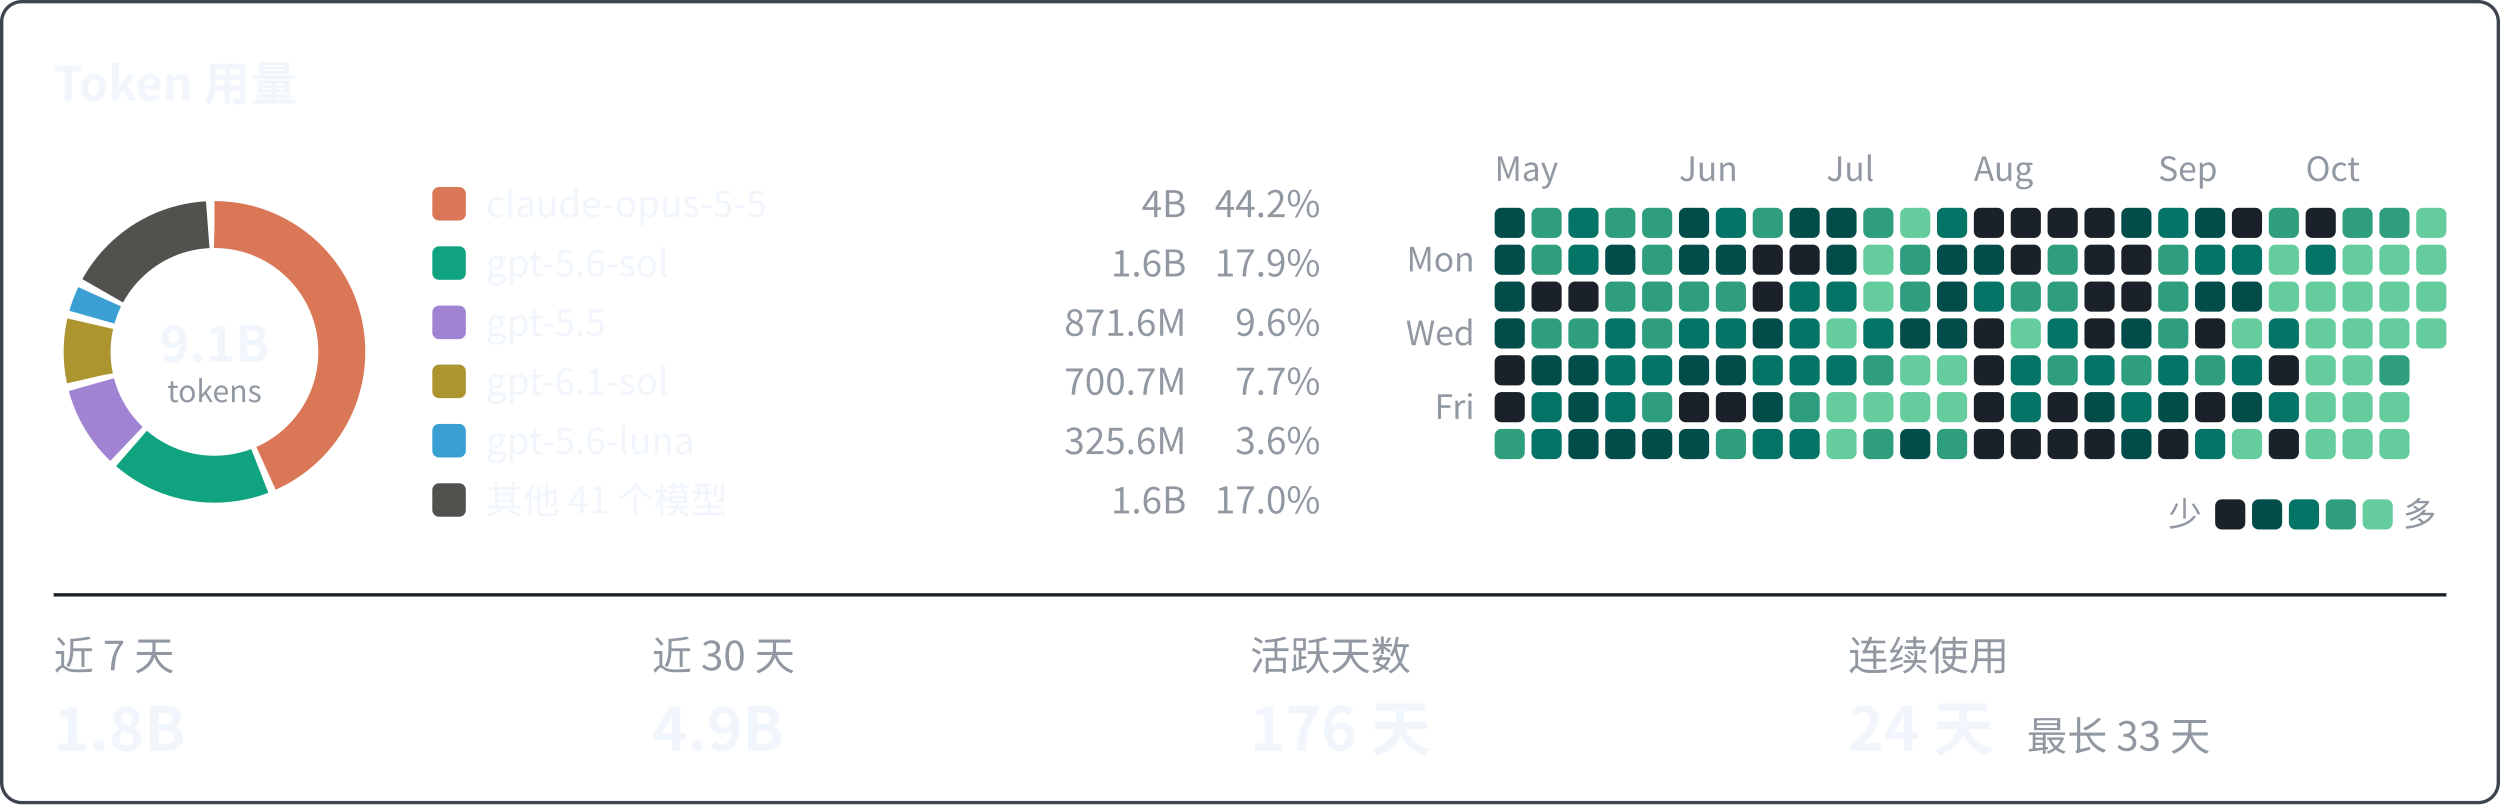
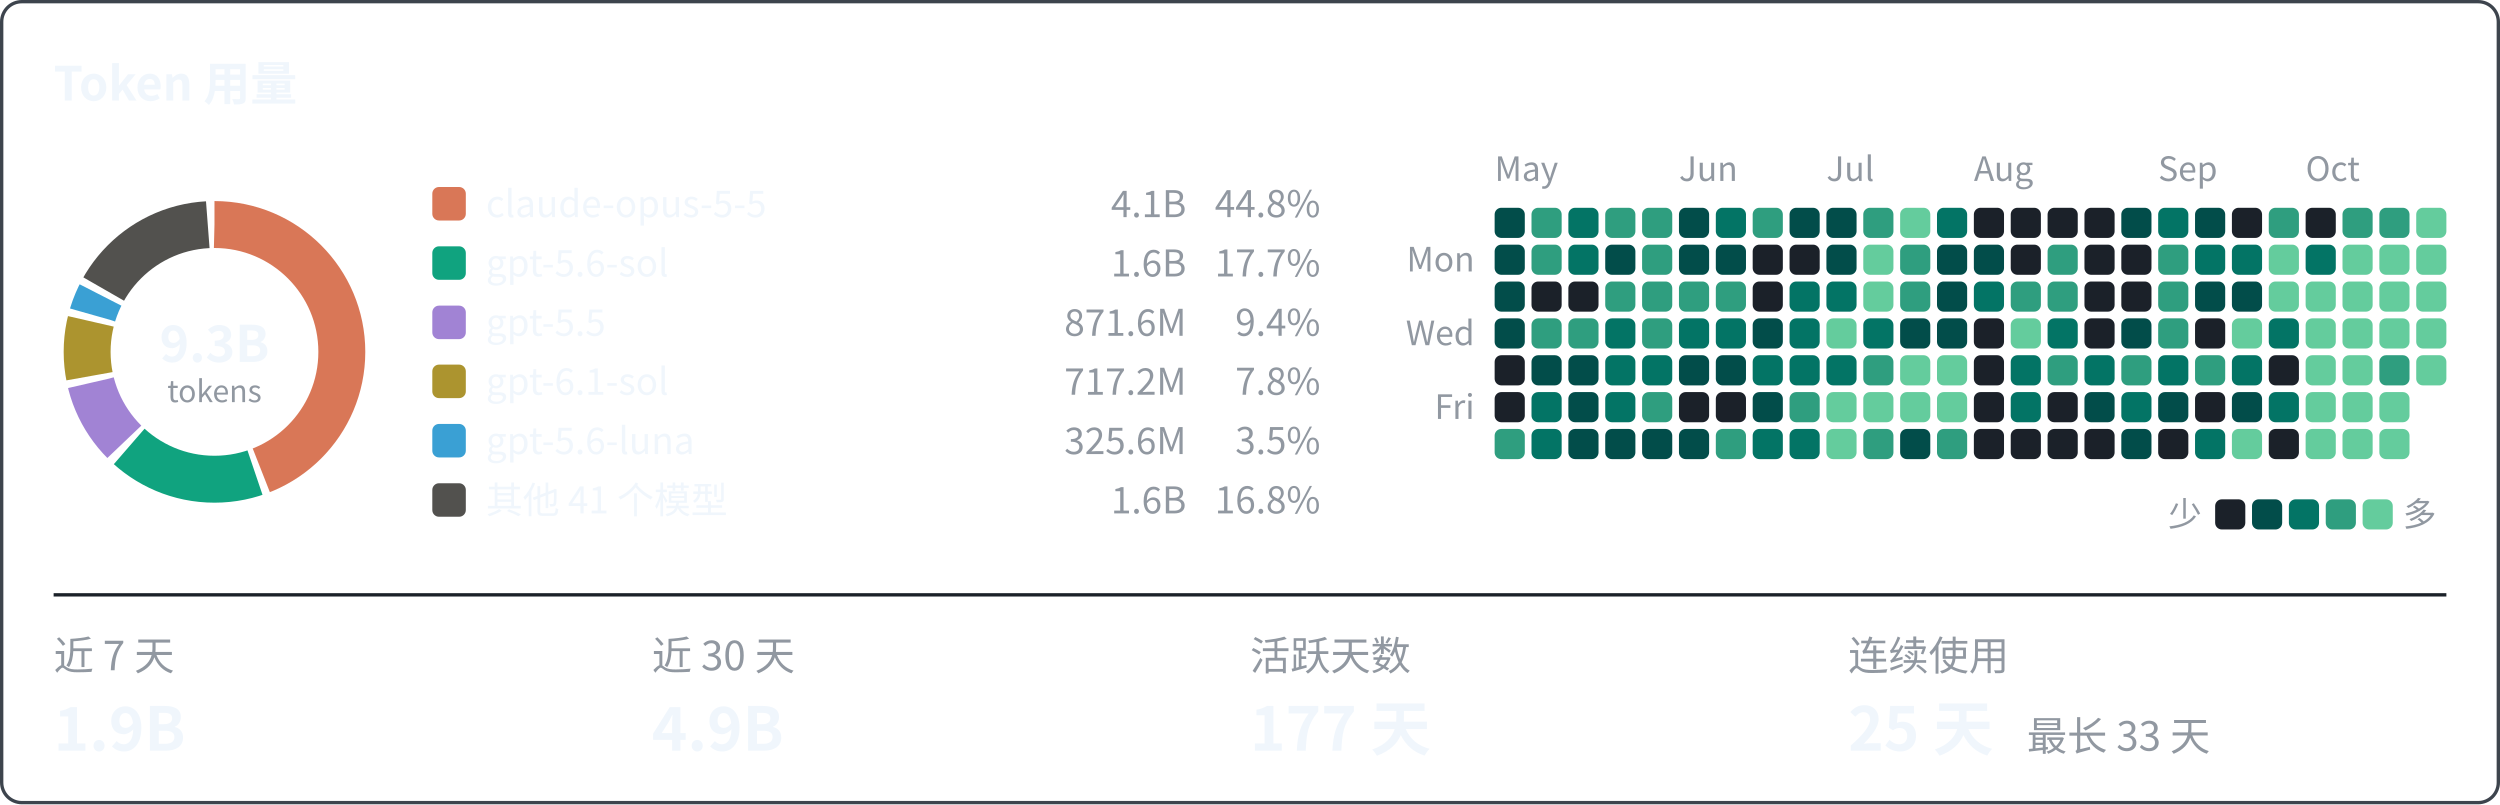
<svg xmlns="http://www.w3.org/2000/svg" width="746" height="240" viewBox="0 0 746 240" font-family="system-ui, -apple-system, 'Segoe UI', 'PingFang SC', 'Microsoft YaHei', 'Noto Sans CJK SC', sans-serif">
  <rect x="0.5" y="0.5" width="745" height="239" rx="6" fill="none" stroke="#3d444d" />
  <text x="16" y="30" font-size="14" font-weight="600" fill="#f0f6fc">Token 用量</text>
  <text x="446" y="54" font-size="10" fill="#9198a1">May</text>
  <text x="501" y="54" font-size="10" fill="#9198a1">Jun</text>
  <text x="545" y="54" font-size="10" fill="#9198a1">Jul</text>
  <text x="589" y="54" font-size="10" fill="#9198a1">Aug</text>
  <text x="644" y="54" font-size="10" fill="#9198a1">Sep</text>
  <text x="688" y="54" font-size="10" fill="#9198a1">Oct</text>
  <text x="440" y="81" font-size="10" text-anchor="end" fill="#9198a1">Mon</text>
  <text x="440" y="103" font-size="10" text-anchor="end" fill="#9198a1">Wed</text>
  <text x="440" y="125" font-size="10" text-anchor="end" fill="#9198a1">Fri</text>
  <rect x="446" y="62" width="9" height="9" rx="2" fill="#024d4a" />
  <rect x="446" y="73" width="9" height="9" rx="2" fill="#024d4a" />
  <rect x="446" y="84" width="9" height="9" rx="2" fill="#024d4a" />
  <rect x="446" y="95" width="9" height="9" rx="2" fill="#024d4a" />
  <rect x="446" y="106" width="9" height="9" rx="2" fill="#1b2129" />
  <rect x="446" y="117" width="9" height="9" rx="2" fill="#1b2129" />
  <rect x="446" y="128" width="9" height="9" rx="2" fill="#2f9e7f" />
  <rect x="457" y="62" width="9" height="9" rx="2" fill="#2f9e7f" />
  <rect x="457" y="73" width="9" height="9" rx="2" fill="#2f9e7f" />
  <rect x="457" y="84" width="9" height="9" rx="2" fill="#1b2129" />
  <rect x="457" y="95" width="9" height="9" rx="2" fill="#2f9e7f" />
  <rect x="457" y="106" width="9" height="9" rx="2" fill="#024d4a" />
  <rect x="457" y="117" width="9" height="9" rx="2" fill="#037465" />
  <rect x="457" y="128" width="9" height="9" rx="2" fill="#037465" />
  <rect x="468" y="62" width="9" height="9" rx="2" fill="#037465" />
  <rect x="468" y="73" width="9" height="9" rx="2" fill="#037465" />
  <rect x="468" y="84" width="9" height="9" rx="2" fill="#1b2129" />
  <rect x="468" y="95" width="9" height="9" rx="2" fill="#2f9e7f" />
  <rect x="468" y="106" width="9" height="9" rx="2" fill="#024d4a" />
  <rect x="468" y="117" width="9" height="9" rx="2" fill="#024d4a" />
  <rect x="468" y="128" width="9" height="9" rx="2" fill="#024d4a" />
  <rect x="479" y="62" width="9" height="9" rx="2" fill="#2f9e7f" />
  <rect x="479" y="73" width="9" height="9" rx="2" fill="#024d4a" />
  <rect x="479" y="84" width="9" height="9" rx="2" fill="#2f9e7f" />
  <rect x="479" y="95" width="9" height="9" rx="2" fill="#037465" />
  <rect x="479" y="106" width="9" height="9" rx="2" fill="#037465" />
  <rect x="479" y="117" width="9" height="9" rx="2" fill="#037465" />
  <rect x="479" y="128" width="9" height="9" rx="2" fill="#024d4a" />
  <rect x="490" y="62" width="9" height="9" rx="2" fill="#2f9e7f" />
  <rect x="490" y="73" width="9" height="9" rx="2" fill="#2f9e7f" />
  <rect x="490" y="84" width="9" height="9" rx="2" fill="#2f9e7f" />
  <rect x="490" y="95" width="9" height="9" rx="2" fill="#2f9e7f" />
  <rect x="490" y="106" width="9" height="9" rx="2" fill="#037465" />
  <rect x="490" y="117" width="9" height="9" rx="2" fill="#2f9e7f" />
  <rect x="490" y="128" width="9" height="9" rx="2" fill="#024d4a" />
  <rect x="501" y="62" width="9" height="9" rx="2" fill="#024d4a" />
  <rect x="501" y="73" width="9" height="9" rx="2" fill="#024d4a" />
  <rect x="501" y="84" width="9" height="9" rx="2" fill="#2f9e7f" />
  <rect x="501" y="95" width="9" height="9" rx="2" fill="#037465" />
  <rect x="501" y="106" width="9" height="9" rx="2" fill="#024d4a" />
  <rect x="501" y="117" width="9" height="9" rx="2" fill="#1b2129" />
  <rect x="501" y="128" width="9" height="9" rx="2" fill="#024d4a" />
  <rect x="512" y="62" width="9" height="9" rx="2" fill="#037465" />
  <rect x="512" y="73" width="9" height="9" rx="2" fill="#024d4a" />
  <rect x="512" y="84" width="9" height="9" rx="2" fill="#2f9e7f" />
  <rect x="512" y="95" width="9" height="9" rx="2" fill="#037465" />
  <rect x="512" y="106" width="9" height="9" rx="2" fill="#024d4a" />
  <rect x="512" y="117" width="9" height="9" rx="2" fill="#1b2129" />
  <rect x="512" y="128" width="9" height="9" rx="2" fill="#2f9e7f" />
  <rect x="523" y="62" width="9" height="9" rx="2" fill="#2f9e7f" />
  <rect x="523" y="73" width="9" height="9" rx="2" fill="#1b2129" />
  <rect x="523" y="84" width="9" height="9" rx="2" fill="#1b2129" />
  <rect x="523" y="95" width="9" height="9" rx="2" fill="#024d4a" />
  <rect x="523" y="106" width="9" height="9" rx="2" fill="#037465" />
  <rect x="523" y="117" width="9" height="9" rx="2" fill="#024d4a" />
  <rect x="523" y="128" width="9" height="9" rx="2" fill="#037465" />
  <rect x="534" y="62" width="9" height="9" rx="2" fill="#024d4a" />
  <rect x="534" y="73" width="9" height="9" rx="2" fill="#1b2129" />
  <rect x="534" y="84" width="9" height="9" rx="2" fill="#037465" />
  <rect x="534" y="95" width="9" height="9" rx="2" fill="#037465" />
  <rect x="534" y="106" width="9" height="9" rx="2" fill="#037465" />
  <rect x="534" y="117" width="9" height="9" rx="2" fill="#2f9e7f" />
  <rect x="534" y="128" width="9" height="9" rx="2" fill="#037465" />
  <rect x="545" y="62" width="9" height="9" rx="2" fill="#024d4a" />
  <rect x="545" y="73" width="9" height="9" rx="2" fill="#024d4a" />
  <rect x="545" y="84" width="9" height="9" rx="2" fill="#037465" />
  <rect x="545" y="95" width="9" height="9" rx="2" fill="#64cc9d" />
  <rect x="545" y="106" width="9" height="9" rx="2" fill="#037465" />
  <rect x="545" y="117" width="9" height="9" rx="2" fill="#64cc9d" />
  <rect x="545" y="128" width="9" height="9" rx="2" fill="#64cc9d" />
  <rect x="556" y="62" width="9" height="9" rx="2" fill="#2f9e7f" />
  <rect x="556" y="73" width="9" height="9" rx="2" fill="#64cc9d" />
  <rect x="556" y="84" width="9" height="9" rx="2" fill="#64cc9d" />
  <rect x="556" y="95" width="9" height="9" rx="2" fill="#037465" />
  <rect x="556" y="106" width="9" height="9" rx="2" fill="#2f9e7f" />
  <rect x="556" y="117" width="9" height="9" rx="2" fill="#64cc9d" />
  <rect x="556" y="128" width="9" height="9" rx="2" fill="#2f9e7f" />
  <rect x="567" y="62" width="9" height="9" rx="2" fill="#64cc9d" />
  <rect x="567" y="73" width="9" height="9" rx="2" fill="#2f9e7f" />
  <rect x="567" y="84" width="9" height="9" rx="2" fill="#2f9e7f" />
  <rect x="567" y="95" width="9" height="9" rx="2" fill="#024d4a" />
  <rect x="567" y="106" width="9" height="9" rx="2" fill="#64cc9d" />
  <rect x="567" y="117" width="9" height="9" rx="2" fill="#64cc9d" />
  <rect x="567" y="128" width="9" height="9" rx="2" fill="#024d4a" />
  <rect x="578" y="62" width="9" height="9" rx="2" fill="#037465" />
  <rect x="578" y="73" width="9" height="9" rx="2" fill="#024d4a" />
  <rect x="578" y="84" width="9" height="9" rx="2" fill="#024d4a" />
  <rect x="578" y="95" width="9" height="9" rx="2" fill="#024d4a" />
  <rect x="578" y="106" width="9" height="9" rx="2" fill="#64cc9d" />
  <rect x="578" y="117" width="9" height="9" rx="2" fill="#64cc9d" />
  <rect x="578" y="128" width="9" height="9" rx="2" fill="#2f9e7f" />
  <rect x="589" y="62" width="9" height="9" rx="2" fill="#1b2129" />
  <rect x="589" y="73" width="9" height="9" rx="2" fill="#024d4a" />
  <rect x="589" y="84" width="9" height="9" rx="2" fill="#037465" />
  <rect x="589" y="95" width="9" height="9" rx="2" fill="#1b2129" />
  <rect x="589" y="106" width="9" height="9" rx="2" fill="#1b2129" />
  <rect x="589" y="117" width="9" height="9" rx="2" fill="#1b2129" />
  <rect x="589" y="128" width="9" height="9" rx="2" fill="#1b2129" />
  <rect x="600" y="62" width="9" height="9" rx="2" fill="#1b2129" />
  <rect x="600" y="73" width="9" height="9" rx="2" fill="#1b2129" />
  <rect x="600" y="84" width="9" height="9" rx="2" fill="#2f9e7f" />
  <rect x="600" y="95" width="9" height="9" rx="2" fill="#64cc9d" />
  <rect x="600" y="106" width="9" height="9" rx="2" fill="#037465" />
  <rect x="600" y="117" width="9" height="9" rx="2" fill="#037465" />
  <rect x="600" y="128" width="9" height="9" rx="2" fill="#1b2129" />
  <rect x="611" y="62" width="9" height="9" rx="2" fill="#1b2129" />
  <rect x="611" y="73" width="9" height="9" rx="2" fill="#2f9e7f" />
  <rect x="611" y="84" width="9" height="9" rx="2" fill="#2f9e7f" />
  <rect x="611" y="95" width="9" height="9" rx="2" fill="#037465" />
  <rect x="611" y="106" width="9" height="9" rx="2" fill="#2f9e7f" />
  <rect x="611" y="117" width="9" height="9" rx="2" fill="#1b2129" />
  <rect x="611" y="128" width="9" height="9" rx="2" fill="#1b2129" />
  <rect x="622" y="62" width="9" height="9" rx="2" fill="#1b2129" />
  <rect x="622" y="73" width="9" height="9" rx="2" fill="#1b2129" />
  <rect x="622" y="84" width="9" height="9" rx="2" fill="#1b2129" />
  <rect x="622" y="95" width="9" height="9" rx="2" fill="#1b2129" />
  <rect x="622" y="106" width="9" height="9" rx="2" fill="#037465" />
  <rect x="622" y="117" width="9" height="9" rx="2" fill="#024d4a" />
  <rect x="622" y="128" width="9" height="9" rx="2" fill="#1b2129" />
  <rect x="633" y="62" width="9" height="9" rx="2" fill="#024d4a" />
  <rect x="633" y="73" width="9" height="9" rx="2" fill="#1b2129" />
  <rect x="633" y="84" width="9" height="9" rx="2" fill="#1b2129" />
  <rect x="633" y="95" width="9" height="9" rx="2" fill="#024d4a" />
  <rect x="633" y="106" width="9" height="9" rx="2" fill="#2f9e7f" />
  <rect x="633" y="117" width="9" height="9" rx="2" fill="#037465" />
  <rect x="633" y="128" width="9" height="9" rx="2" fill="#024d4a" />
  <rect x="644" y="62" width="9" height="9" rx="2" fill="#037465" />
  <rect x="644" y="73" width="9" height="9" rx="2" fill="#2f9e7f" />
  <rect x="644" y="84" width="9" height="9" rx="2" fill="#2f9e7f" />
  <rect x="644" y="95" width="9" height="9" rx="2" fill="#2f9e7f" />
  <rect x="644" y="106" width="9" height="9" rx="2" fill="#037465" />
  <rect x="644" y="117" width="9" height="9" rx="2" fill="#024d4a" />
  <rect x="644" y="128" width="9" height="9" rx="2" fill="#1b2129" />
  <rect x="655" y="62" width="9" height="9" rx="2" fill="#024d4a" />
  <rect x="655" y="73" width="9" height="9" rx="2" fill="#037465" />
  <rect x="655" y="84" width="9" height="9" rx="2" fill="#024d4a" />
  <rect x="655" y="95" width="9" height="9" rx="2" fill="#1b2129" />
  <rect x="655" y="106" width="9" height="9" rx="2" fill="#2f9e7f" />
  <rect x="655" y="117" width="9" height="9" rx="2" fill="#1b2129" />
  <rect x="655" y="128" width="9" height="9" rx="2" fill="#037465" />
  <rect x="666" y="62" width="9" height="9" rx="2" fill="#1b2129" />
  <rect x="666" y="73" width="9" height="9" rx="2" fill="#037465" />
  <rect x="666" y="84" width="9" height="9" rx="2" fill="#024d4a" />
  <rect x="666" y="95" width="9" height="9" rx="2" fill="#64cc9d" />
  <rect x="666" y="106" width="9" height="9" rx="2" fill="#037465" />
  <rect x="666" y="117" width="9" height="9" rx="2" fill="#024d4a" />
  <rect x="666" y="128" width="9" height="9" rx="2" fill="#64cc9d" />
  <rect x="677" y="62" width="9" height="9" rx="2" fill="#2f9e7f" />
  <rect x="677" y="73" width="9" height="9" rx="2" fill="#64cc9d" />
  <rect x="677" y="84" width="9" height="9" rx="2" fill="#64cc9d" />
  <rect x="677" y="95" width="9" height="9" rx="2" fill="#037465" />
  <rect x="677" y="106" width="9" height="9" rx="2" fill="#1b2129" />
  <rect x="677" y="117" width="9" height="9" rx="2" fill="#037465" />
  <rect x="677" y="128" width="9" height="9" rx="2" fill="#1b2129" />
  <rect x="688" y="62" width="9" height="9" rx="2" fill="#1b2129" />
  <rect x="688" y="73" width="9" height="9" rx="2" fill="#037465" />
  <rect x="688" y="84" width="9" height="9" rx="2" fill="#64cc9d" />
  <rect x="688" y="95" width="9" height="9" rx="2" fill="#64cc9d" />
  <rect x="688" y="106" width="9" height="9" rx="2" fill="#64cc9d" />
  <rect x="688" y="117" width="9" height="9" rx="2" fill="#64cc9d" />
  <rect x="688" y="128" width="9" height="9" rx="2" fill="#64cc9d" />
  <rect x="699" y="62" width="9" height="9" rx="2" fill="#2f9e7f" />
  <rect x="699" y="73" width="9" height="9" rx="2" fill="#64cc9d" />
  <rect x="699" y="84" width="9" height="9" rx="2" fill="#64cc9d" />
  <rect x="699" y="95" width="9" height="9" rx="2" fill="#64cc9d" />
  <rect x="699" y="106" width="9" height="9" rx="2" fill="#64cc9d" />
  <rect x="699" y="117" width="9" height="9" rx="2" fill="#64cc9d" />
  <rect x="699" y="128" width="9" height="9" rx="2" fill="#64cc9d" />
  <rect x="710" y="62" width="9" height="9" rx="2" fill="#2f9e7f" />
  <rect x="710" y="73" width="9" height="9" rx="2" fill="#64cc9d" />
  <rect x="710" y="84" width="9" height="9" rx="2" fill="#64cc9d" />
  <rect x="710" y="95" width="9" height="9" rx="2" fill="#64cc9d" />
  <rect x="710" y="106" width="9" height="9" rx="2" fill="#2f9e7f" />
  <rect x="710" y="117" width="9" height="9" rx="2" fill="#64cc9d" />
  <rect x="710" y="128" width="9" height="9" rx="2" fill="#64cc9d" />
  <rect x="721" y="62" width="9" height="9" rx="2" fill="#64cc9d" />
  <rect x="721" y="73" width="9" height="9" rx="2" fill="#64cc9d" />
  <rect x="721" y="84" width="9" height="9" rx="2" fill="#64cc9d" />
  <rect x="721" y="95" width="9" height="9" rx="2" fill="#64cc9d" />
+   <rect x="721" y="106" width="9" height="9" rx="2" fill="#64cc9d" />
  <text x="657" y="157" font-size="10" text-anchor="end" fill="#9198a1">少</text>
  <rect x="661" y="149" width="9" height="9" rx="2" fill="#1b2129" />
  <rect x="672" y="149" width="9" height="9" rx="2" fill="#024d4a" />
  <rect x="683" y="149" width="9" height="9" rx="2" fill="#037465" />
  <rect x="694" y="149" width="9" height="9" rx="2" fill="#2f9e7f" />
  <rect x="705" y="149" width="9" height="9" rx="2" fill="#64cc9d" />
  <text x="717" y="157" font-size="10" fill="#9198a1">多</text>
-   <circle cx="64" cy="105.0" r="38" fill="none" stroke="#d97757" stroke-width="14" stroke-dasharray="103.55 238.76" stroke-dashoffset="-0.00" transform="rotate(-90 64 105.0)" />
-   <circle cx="64" cy="105.0" r="38" fill="none" stroke="#10a37f" stroke-width="14" stroke-dasharray="40.82 238.76" stroke-dashoffset="-105.55" transform="rotate(-90 64 105.0)" />
-   <circle cx="64" cy="105.0" r="38" fill="none" stroke="#a183d4" stroke-width="14" stroke-dasharray="20.83 238.76" stroke-dashoffset="-148.37" transform="rotate(-90 64 105.0)" />
-   <circle cx="64" cy="105.0" r="38" fill="none" stroke="#ac942f" stroke-width="14" stroke-dasharray="16.35 238.76" stroke-dashoffset="-171.20" transform="rotate(-90 64 105.0)" />
-   <circle cx="64" cy="105.0" r="38" fill="none" stroke="#3aa0d4" stroke-width="14" stroke-dasharray="6.53 238.76" stroke-dashoffset="-189.55" transform="rotate(-90 64 105.0)" />
-   <circle cx="64" cy="105.0" r="38" fill="none" stroke="#52514e" stroke-width="14" stroke-dasharray="38.68 238.76" stroke-dashoffset="-198.08" transform="rotate(-90 64 105.0)" />
-   <text x="64" y="108.0" font-size="15" font-weight="600" text-anchor="middle" fill="#f0f6fc">9.1B</text>
+   <circle cx="64" cy="105.0" r="38" fill="none" stroke="#d97757" stroke-width="14" stroke-dasharray="105.08 238.76" stroke-dashoffset="-0.00" transform="rotate(-90 64 105.0)" />
+   <circle cx="64" cy="105.0" r="38" fill="none" stroke="#10a37f" stroke-width="14" stroke-dasharray="40.19 238.76" stroke-dashoffset="-107.08" transform="rotate(-90 64 105.0)" />
+   <circle cx="64" cy="105.0" r="38" fill="none" stroke="#a183d4" stroke-width="14" stroke-dasharray="20.49 238.76" stroke-dashoffset="-149.27" transform="rotate(-90 64 105.0)" />
+   <circle cx="64" cy="105.0" r="38" fill="none" stroke="#ac942f" stroke-width="14" stroke-dasharray="16.51 238.76" stroke-dashoffset="-171.76" transform="rotate(-90 64 105.0)" />
+   <circle cx="64" cy="105.0" r="38" fill="none" stroke="#3aa0d4" stroke-width="14" stroke-dasharray="6.40 238.76" stroke-dashoffset="-190.27" transform="rotate(-90 64 105.0)" />
+   <circle cx="64" cy="105.0" r="38" fill="none" stroke="#52514e" stroke-width="14" stroke-dasharray="38.09 238.76" stroke-dashoffset="-198.68" transform="rotate(-90 64 105.0)" />
+   <text x="64" y="108.0" font-size="15" font-weight="600" text-anchor="middle" fill="#f0f6fc">9.3B</text>
  <text x="64" y="120.0" font-size="9" text-anchor="middle" fill="#9198a1">tokens</text>
  <rect x="129" y="55.8" width="10" height="10" rx="2" fill="#d97757" />
  <text x="145" y="64.8" font-size="11" fill="#f0f6fc">claude-opus-5-5</text>
-   <text x="354" y="64.8" font-size="11" text-anchor="end" fill="#9198a1">4B</text>
-   <text x="394" y="64.8" font-size="11" text-anchor="end" fill="#9198a1">44.2%</text>
+   <text x="354" y="64.8" font-size="11" text-anchor="end" fill="#9198a1">4.1B</text>
+   <text x="394" y="64.8" font-size="11" text-anchor="end" fill="#9198a1">44.8%</text>
  <rect x="129" y="73.5" width="10" height="10" rx="2" fill="#10a37f" />
  <text x="145" y="82.5" font-size="11" fill="#f0f6fc">gpt-5.6-sol</text>
  <text x="354" y="82.5" font-size="11" text-anchor="end" fill="#9198a1">1.6B</text>
-   <text x="394" y="82.5" font-size="11" text-anchor="end" fill="#9198a1">17.9%</text>
+   <text x="394" y="82.5" font-size="11" text-anchor="end" fill="#9198a1">17.7%</text>
  <rect x="129" y="91.2" width="10" height="10" rx="2" fill="#a183d4" />
  <text x="145" y="100.2" font-size="11" fill="#f0f6fc">gpt-5.5</text>
  <text x="354" y="100.2" font-size="11" text-anchor="end" fill="#9198a1">871.6M</text>
-   <text x="394" y="100.2" font-size="11" text-anchor="end" fill="#9198a1">9.6%</text>
+   <text x="394" y="100.2" font-size="11" text-anchor="end" fill="#9198a1">9.4%</text>
  <rect x="129" y="108.8" width="10" height="10" rx="2" fill="#ac942f" />
  <text x="145" y="117.8" font-size="11" fill="#f0f6fc">gpt-6.1-sol</text>
-   <text x="354" y="117.8" font-size="11" text-anchor="end" fill="#9198a1">700.7M</text>
-   <text x="394" y="117.8" font-size="11" text-anchor="end" fill="#9198a1">7.7%</text>
+   <text x="354" y="117.8" font-size="11" text-anchor="end" fill="#9198a1">717.2M</text>
+   <text x="394" y="117.8" font-size="11" text-anchor="end" fill="#9198a1">7.8%</text>
  <rect x="129" y="126.5" width="10" height="10" rx="2" fill="#3aa0d4" />
  <text x="145" y="135.5" font-size="11" fill="#f0f6fc">gpt-5.6-luna</text>
  <text x="354" y="135.5" font-size="11" text-anchor="end" fill="#9198a1">325.6M</text>
-   <text x="394" y="135.5" font-size="11" text-anchor="end" fill="#9198a1">3.6%</text>
+   <text x="394" y="135.5" font-size="11" text-anchor="end" fill="#9198a1">3.5%</text>
  <rect x="129" y="144.2" width="10" height="10" rx="2" fill="#52514e" />
  <text x="145" y="153.2" font-size="11" fill="#f0f6fc">其他 41 个模型</text>
  <text x="354" y="153.2" font-size="11" text-anchor="end" fill="#9198a1">1.6B</text>
-   <text x="394" y="153.2" font-size="11" text-anchor="end" fill="#9198a1">17.0%</text>
+   <text x="394" y="153.2" font-size="11" text-anchor="end" fill="#9198a1">16.8%</text>
  <line x1="16" y1="177.5" x2="730" y2="177.5" stroke="#1b2129" stroke-width="1" />
  <text x="16.0" y="200" font-size="12" fill="#9198a1">近 7 天</text>
-   <text x="16.0" y="224" font-size="18" font-weight="600" fill="#f0f6fc">1.8B</text>
+   <text x="16.0" y="224" font-size="18" font-weight="600" fill="#f0f6fc">1.9B</text>
  <text x="194.5" y="200" font-size="12" fill="#9198a1">近 30 天</text>
  <text x="194.5" y="224" font-size="18" font-weight="600" fill="#f0f6fc">4.9B</text>
  <text x="373.0" y="200" font-size="12" fill="#9198a1">活跃天数</text>
-   <text x="373.0" y="224" font-size="18" font-weight="600" fill="#f0f6fc">176 天</text>
+   <text x="373.0" y="224" font-size="18" font-weight="600" fill="#f0f6fc">177 天</text>
  <text x="551.5" y="200" font-size="12" fill="#9198a1">连续使用</text>
-   <text x="551.5" y="224" font-size="18" font-weight="600" fill="#f0f6fc">24 天<tspan dx="10" font-size="12" font-weight="400" fill="#9198a1">最长 33 天</tspan>
+   <text x="551.5" y="224" font-size="18" font-weight="600" fill="#f0f6fc">25 天<tspan dx="10" font-size="12" font-weight="400" fill="#9198a1">最长 33 天</tspan>
  </text>
</svg>
